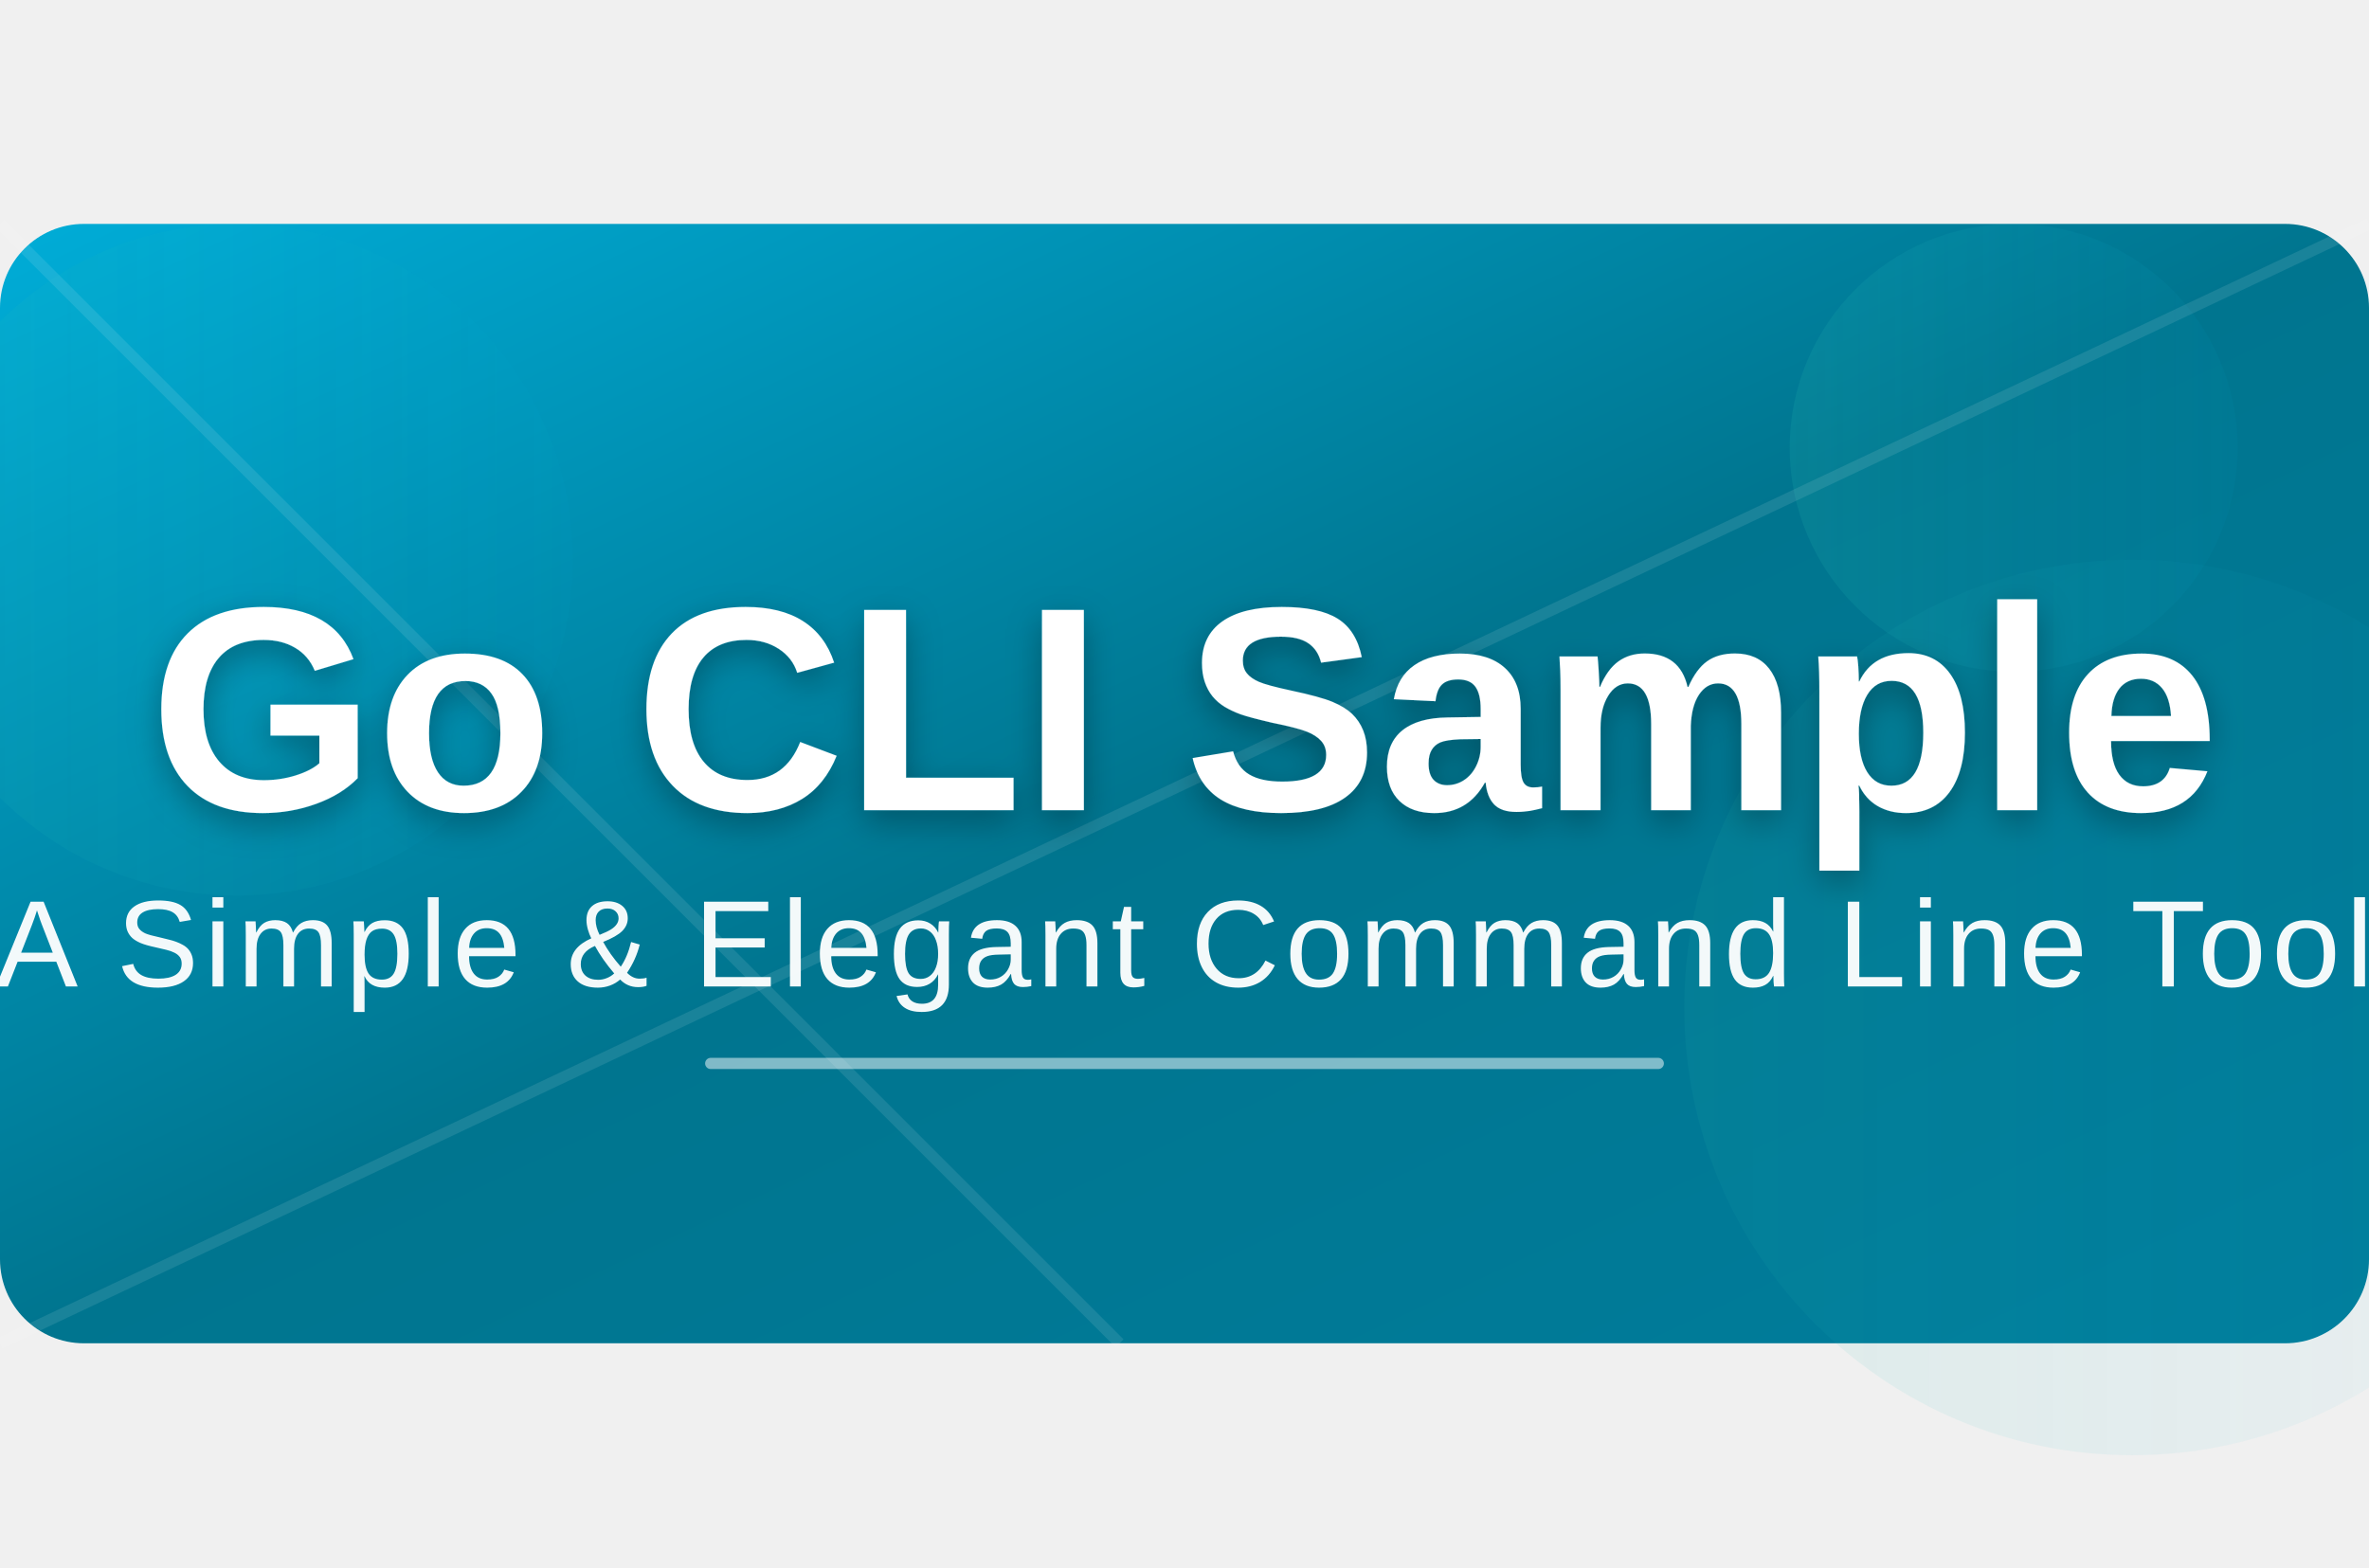
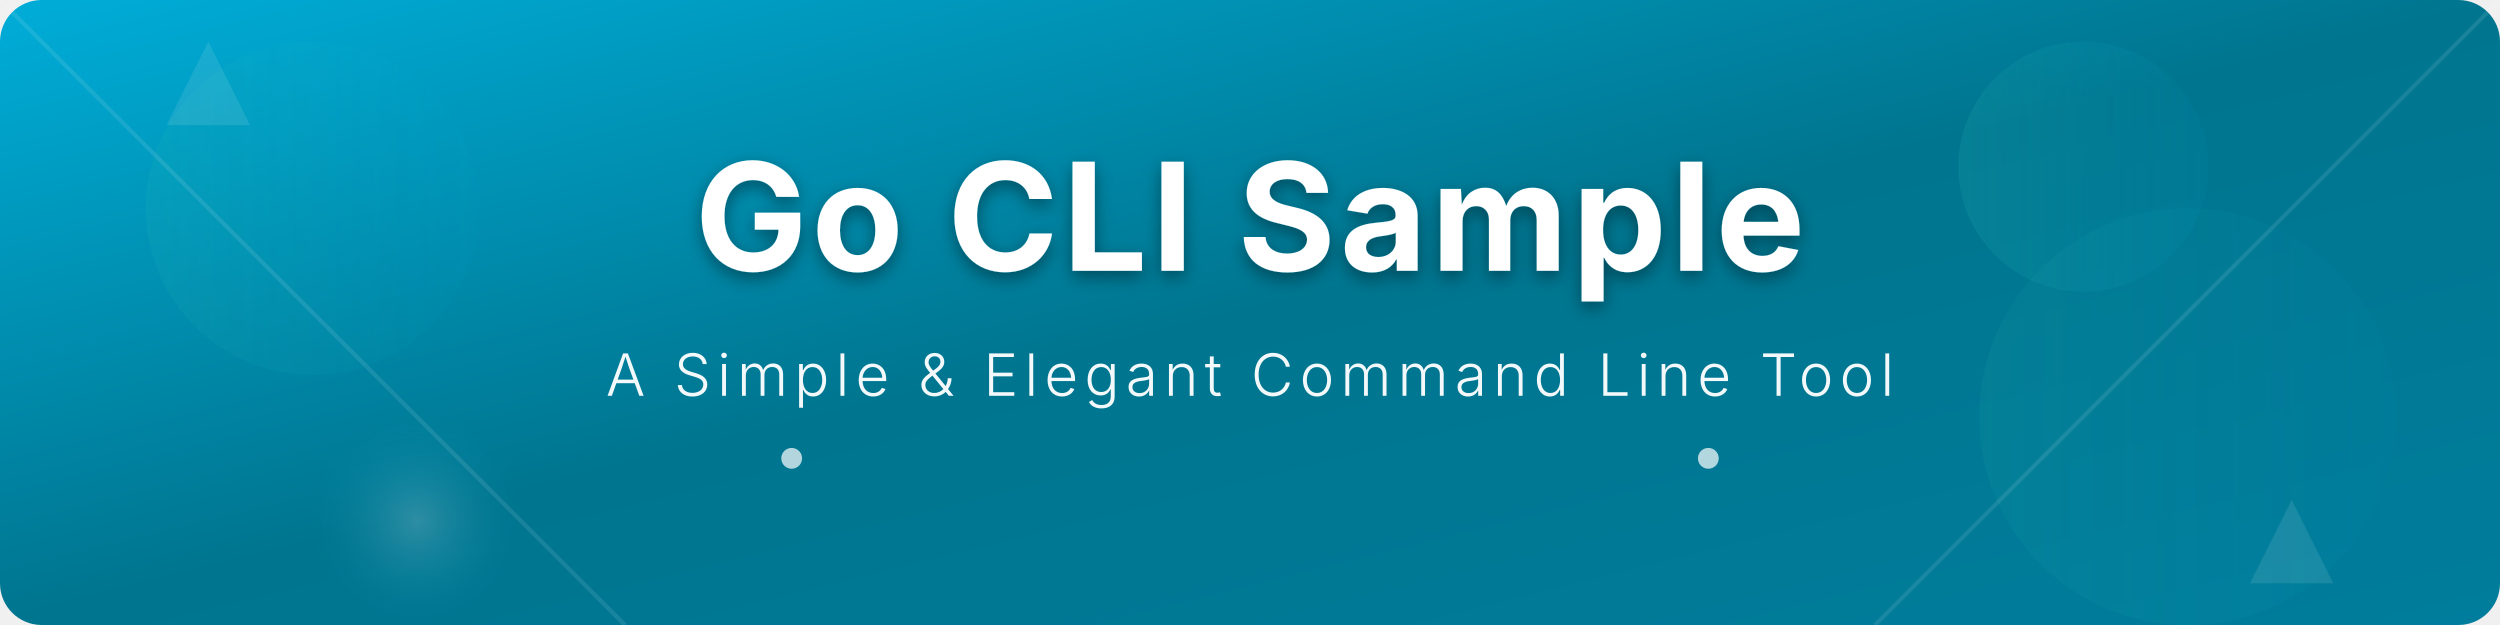
- <svg xmlns="http://www.w3.org/2000/svg" width="100%" height="200">
+ <svg xmlns="http://www.w3.org/2000/svg" viewBox="0 0 1200 300">
  <defs>
    <linearGradient id="mainGrad" x1="0%" y1="0%" x2="100%" y2="100%">
      <stop offset="0%" style="stop-color:#00ADD8;stop-opacity:1" />
      <stop offset="50%" style="stop-color:#00758F;stop-opacity:1" />
      <stop offset="100%" style="stop-color:#007D9C;stop-opacity:1" />
    </linearGradient>
    <linearGradient id="accentGrad" x1="0%" y1="0%" x2="100%" y2="0%">
      <stop offset="0%" style="stop-color:#29BEB0;stop-opacity:0.3" />
      <stop offset="100%" style="stop-color:#00ADD8;stop-opacity:0.1" />
    </linearGradient>
+     <radialGradient id="glowGrad" cx="50%" cy="50%" r="50%">
+       <stop offset="0%" style="stop-color:#FFFFFF;stop-opacity:0.3" />
+       <stop offset="100%" style="stop-color:#00ADD8;stop-opacity:0" />
+     </radialGradient>
    <filter id="shadow" x="-50%" y="-50%" width="200%" height="200%">
-       <feDropShadow dx="0" dy="2" stdDeviation="3" flood-opacity="0.3" />
+       <feDropShadow dx="0" dy="3" stdDeviation="4" flood-opacity="0.4" />
+     </filter>
+     <filter id="glow">
+       <feGaussianBlur stdDeviation="3" result="coloredBlur" />
+       <feMerge>
+         <feMergeNode in="coloredBlur" />
+         <feMergeNode in="SourceGraphic" />
+       </feMerge>
    </filter>
  </defs>
-   <rect width="100%" height="200" rx="15" ry="15" fill="url(#mainGrad)" />
-   <circle cx="10%" cy="30%" r="60" fill="url(#accentGrad)" opacity="0.4" />
-   <circle cx="90%" cy="70%" r="80" fill="url(#accentGrad)" opacity="0.3" />
-   <circle cx="85%" cy="20%" r="40" fill="url(#accentGrad)" opacity="0.5" />
-   <line x1="0" y1="0" x2="200" y2="200" stroke="#FFFFFF" stroke-width="2" opacity="0.1" />
-   <line x1="100%" y1="0" x2="calc(100% - 200)" y2="200" stroke="#FFFFFF" stroke-width="2" opacity="0.1" />
-   <text x="50%" y="45%" dominant-baseline="middle" text-anchor="middle" font-family="'Segoe UI', Arial, sans-serif" font-size="52" font-weight="bold" fill="#FFFFFF" filter="url(#shadow)">
+   <rect width="1200" height="300" rx="20" ry="20" fill="url(#mainGrad)" />
+   <circle cx="150" cy="100" r="80" fill="url(#accentGrad)" opacity="0.4" />
+   <circle cx="1050" cy="200" r="100" fill="url(#accentGrad)" opacity="0.3" />
+   <circle cx="1000" cy="80" r="60" fill="url(#accentGrad)" opacity="0.5" />
+   <circle cx="200" cy="250" r="50" fill="url(#glowGrad)" opacity="0.6" />
+   <line x1="0" y1="0" x2="300" y2="300" stroke="#FFFFFF" stroke-width="2" opacity="0.1" />
+   <line x1="1200" y1="0" x2="900" y2="300" stroke="#FFFFFF" stroke-width="2" opacity="0.1" />
+   <polygon points="100,20 120,60 80,60" fill="#FFFFFF" opacity="0.1" />
+   <polygon points="1100,240 1120,280 1080,280" fill="#FFFFFF" opacity="0.1" />
+   <text x="600" y="130" text-anchor="middle" font-family="'SF Pro Display', 'Helvetica Neue', 'Segoe UI', -apple-system, sans-serif" font-size="72" font-weight="700" fill="#FFFFFF" filter="url(#shadow)" letter-spacing="2">
    Go CLI Sample
  </text>
-   <text x="50%" y="65%" dominant-baseline="middle" text-anchor="middle" font-family="'Segoe UI', Arial, sans-serif" font-size="22" fill="#FFFFFF" opacity="0.95" letter-spacing="1">
+   <text x="600" y="190" text-anchor="middle" font-family="'SF Pro Display', 'Helvetica Neue', 'Segoe UI', -apple-system, sans-serif" font-size="28" font-weight="300" fill="#FFFFFF" opacity="0.95" letter-spacing="3">
    A Simple &amp; Elegant Command Line Tool
  </text>
-   <line x1="30%" y1="75%" x2="70%" y2="75%" stroke="#FFFFFF" stroke-width="2" opacity="0.5" stroke-linecap="round" />
+   <line x1="400" y1="220" x2="800" y2="220" stroke="#FFFFFF" stroke-width="3" opacity="0.5" stroke-linecap="round" filter="url(#glow)" />
+   <circle cx="380" cy="220" r="5" fill="#FFFFFF" opacity="0.7" />
+   <circle cx="820" cy="220" r="5" fill="#FFFFFF" opacity="0.7" />
</svg>
